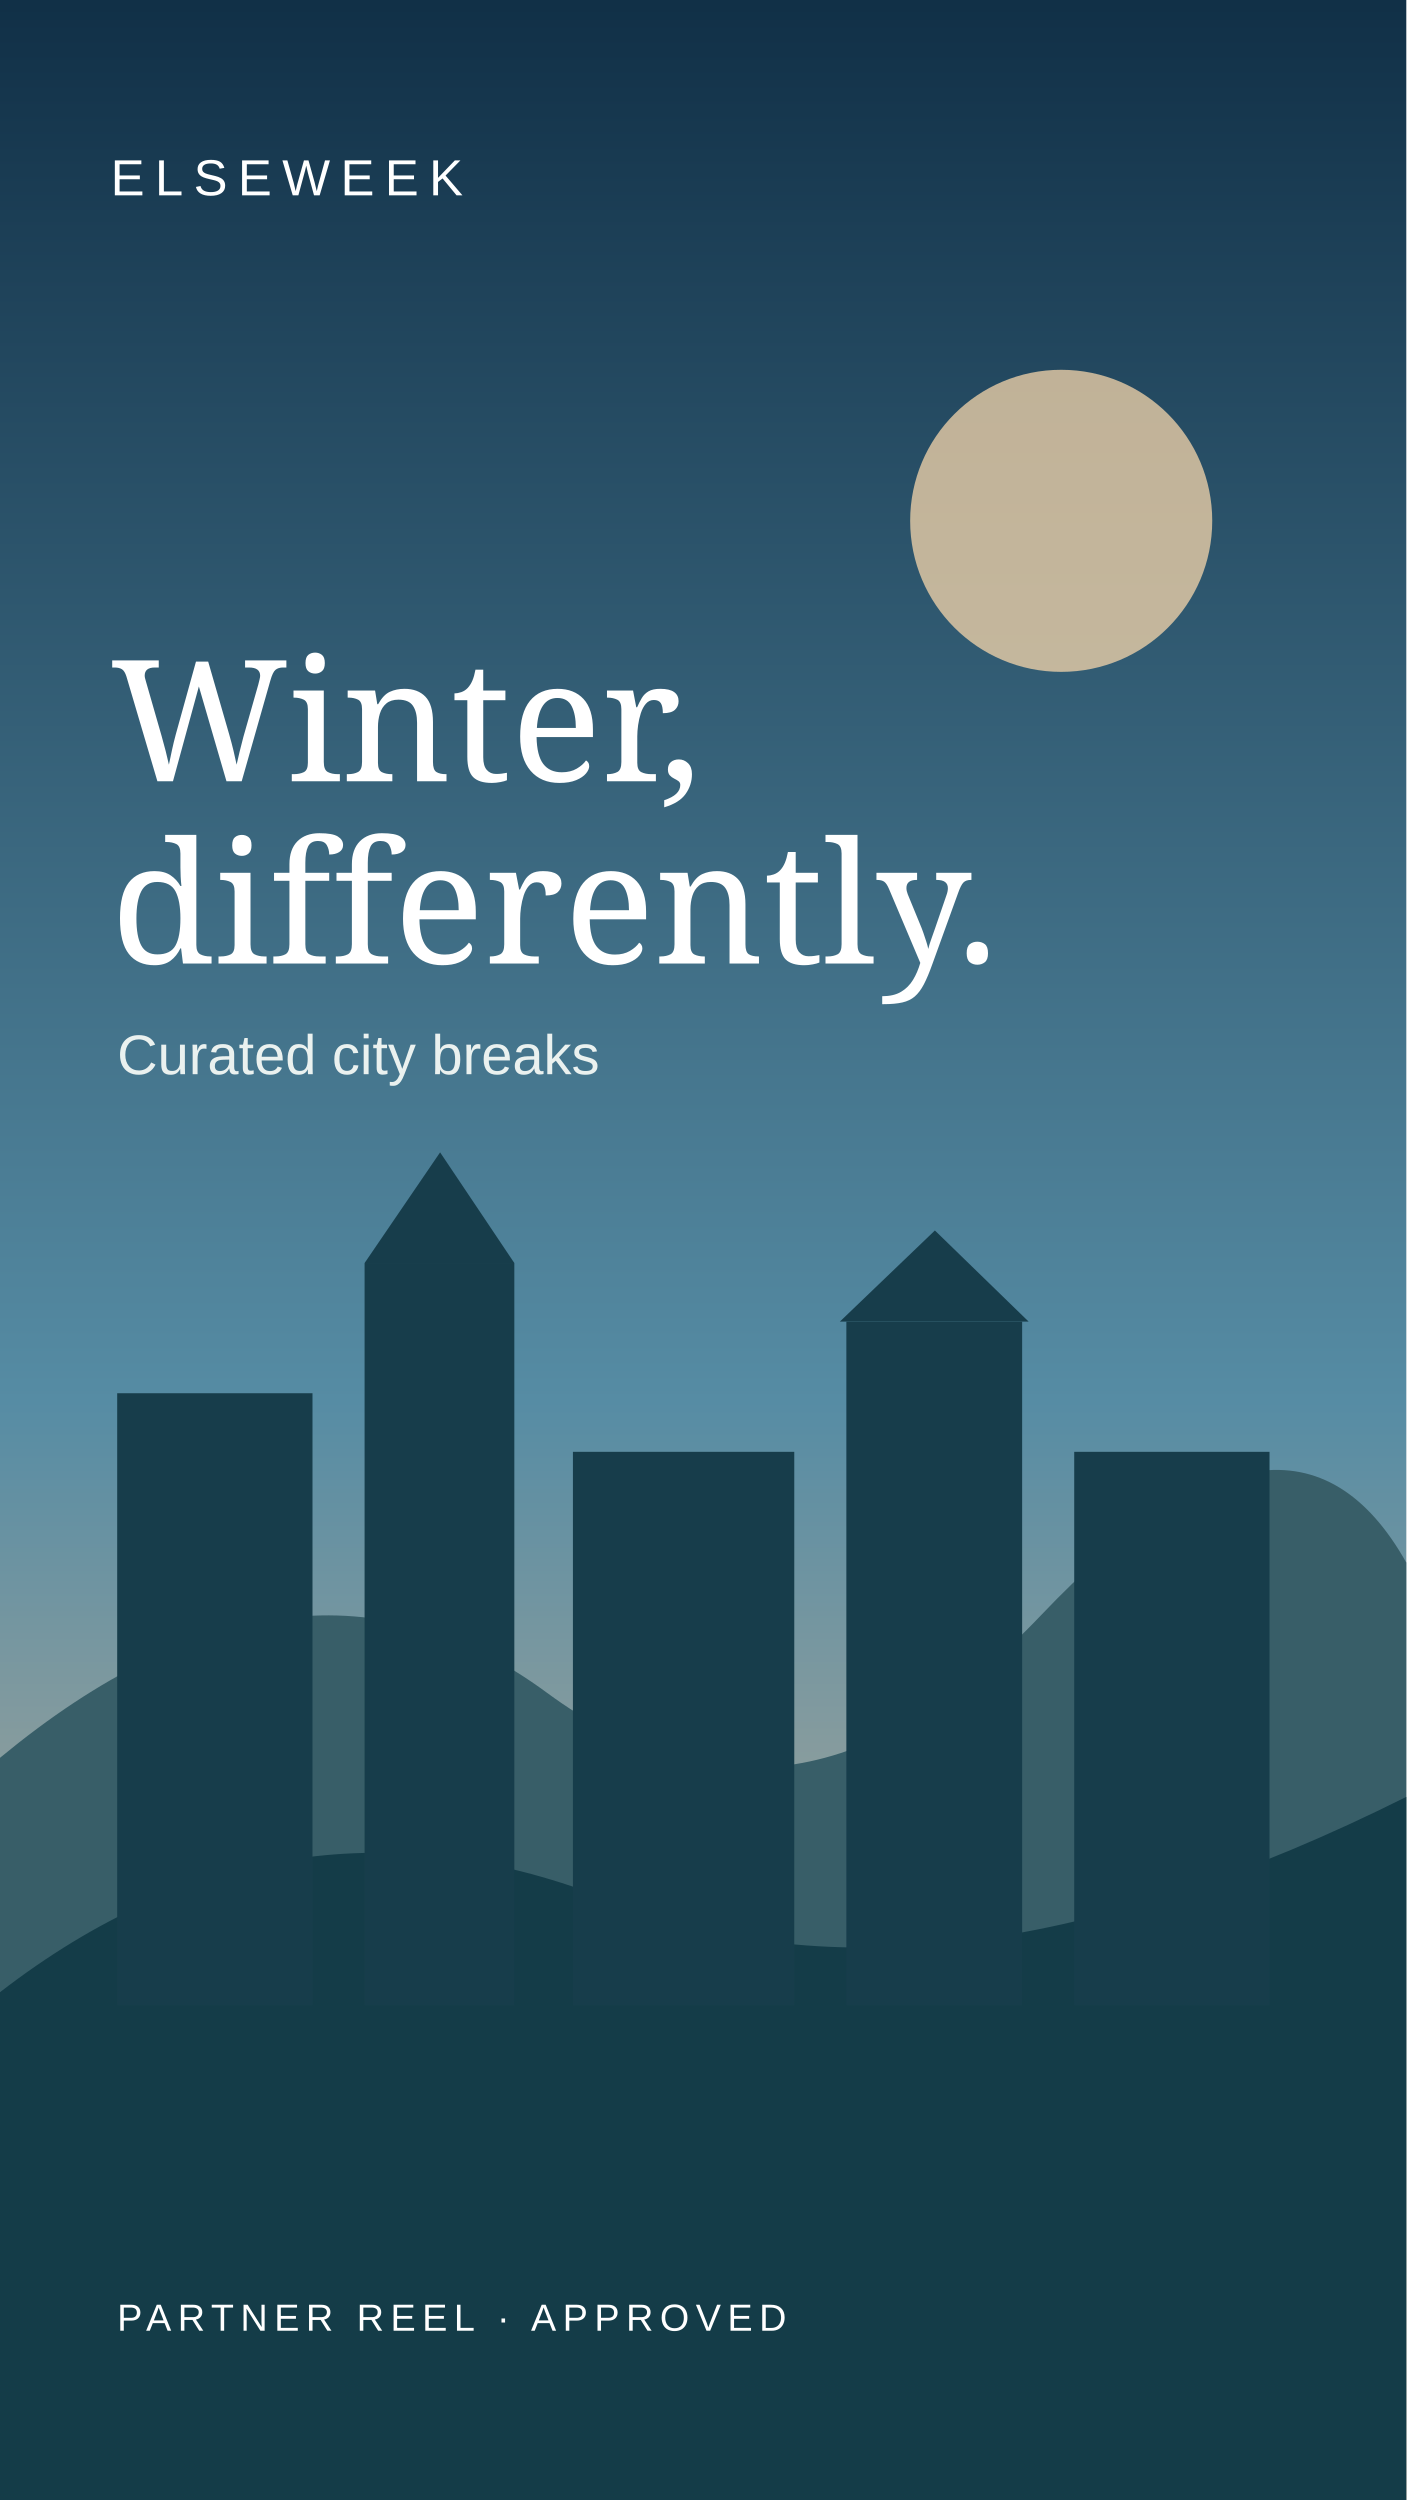
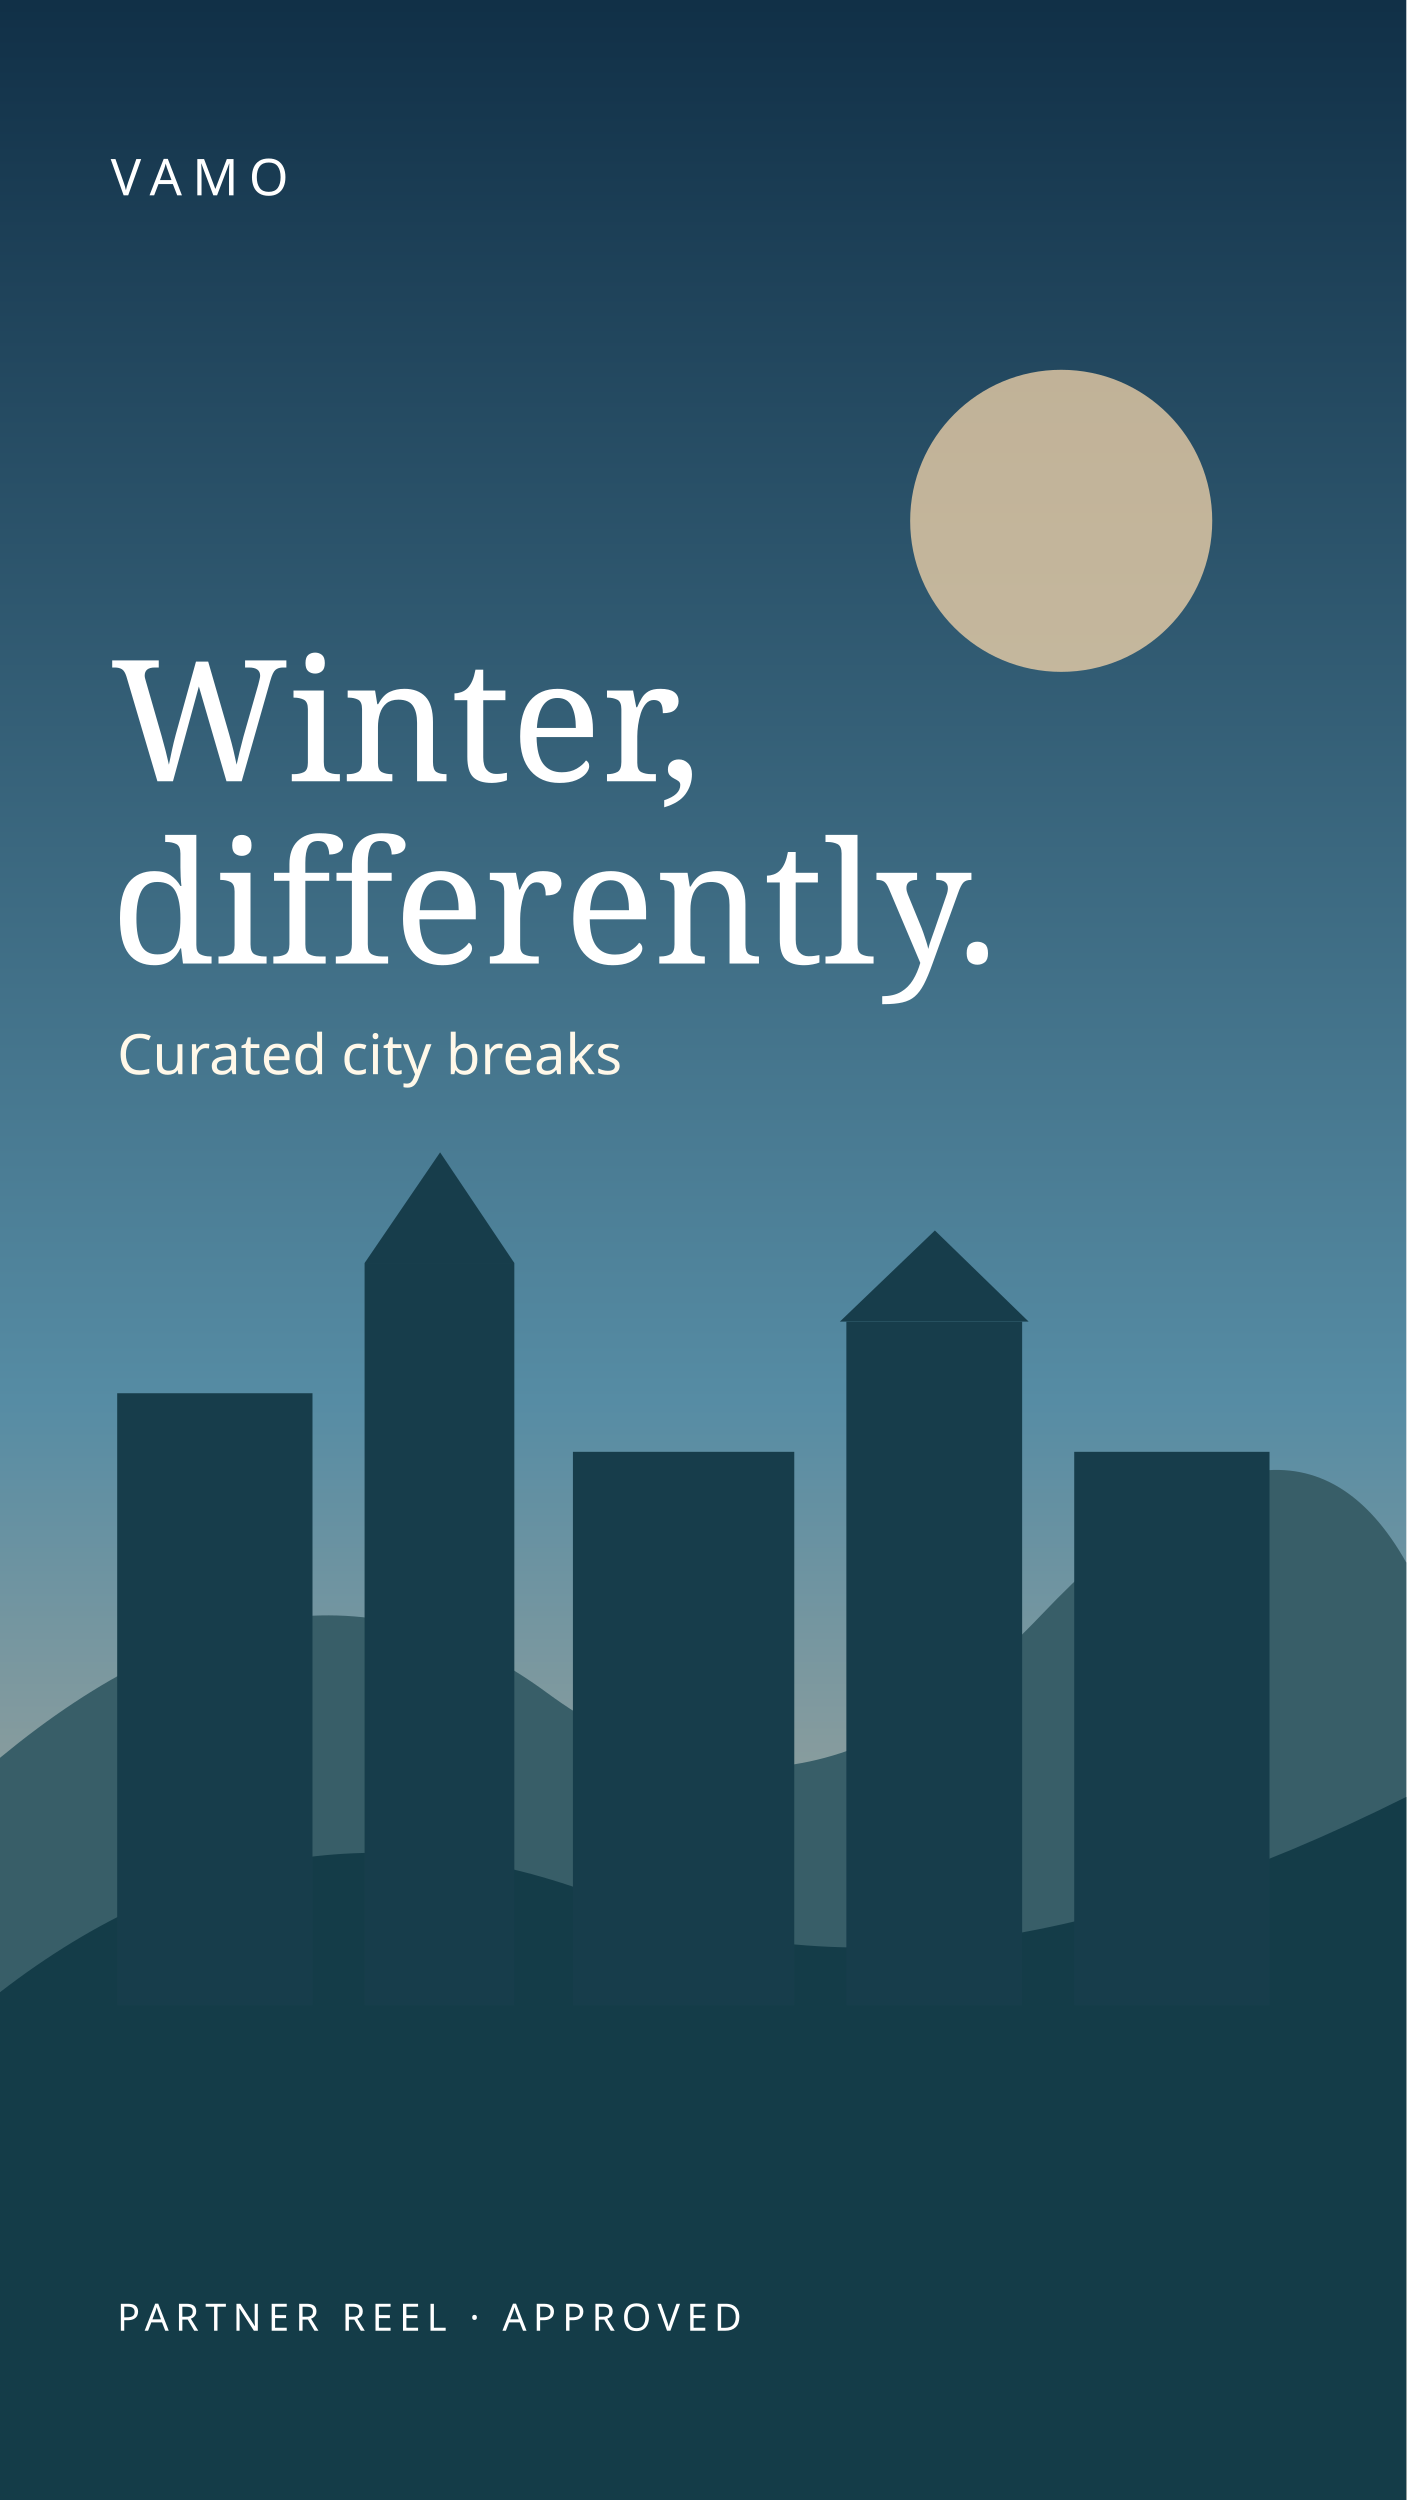
<svg xmlns="http://www.w3.org/2000/svg" width="1080" height="1920" viewBox="0 0 1080 1920">
  <defs>
    <linearGradient id="sky" x2="0" y2="1">
      <stop stop-color="#102f46" />
      <stop offset=".56" stop-color="#568ca4" />
      <stop offset="1" stop-color="#edbd91" />
    </linearGradient>
  </defs>
  <rect width="1080" height="1920" fill="url(#sky)" />
  <circle cx="815" cy="400" r="116" fill="#f6d6ab" opacity=".75" />
  <path d="M0 1350Q230 1160 420 1300T800 1240T1080 1200V1920H0Z" fill="#385e68" />
  <path d="M0 1530Q220 1360 470 1460T1080 1380V1920H0Z" fill="#143c48" />
  <path d="M90 1070h150v470H90zM280 970h115v570H280zM440 1115h170v425H440zM650 1015h135v525H650zM825 1115h150v425H825z" fill="#173d4b" />
  <path d="M280 970h115l-57-85zM645 1015h145l-72-70z" fill="#173d4b" />
-   <text x="85" y="150" fill="#fff" font-family="Arial,sans-serif" font-size="39" letter-spacing="8">ELSEWEEK</text>
-   <text x="85" y="600" fill="#fff" font-family="Georgia,serif" font-size="130">Winter,</text>
-   <text x="85" y="740" fill="#fff" font-family="Georgia,serif" font-size="130">differently.</text>
-   <text x="90" y="825" fill="#eaf1ef" font-family="Arial,sans-serif" font-size="43">Curated city breaks</text>
-   <text x="90" y="1790" fill="#fff" font-family="Arial,sans-serif" font-size="29" letter-spacing="5">PARTNER REEL · APPROVED</text>
+   <text x="85" y="150" fill="#fff" font-family="DM Sans,sans-serif" font-size="39" letter-spacing="8">VAMO</text>
+   <text x="85" y="600" fill="#fff" font-family="Fraunces,serif" font-size="130">Winter,</text>
+   <text x="85" y="740" fill="#fff" font-family="Fraunces,serif" font-size="130">differently.</text>
+   <text x="90" y="825" fill="#FFF8E9" font-family="DM Sans,sans-serif" font-size="43">Curated city breaks</text>
+   <text x="90" y="1790" fill="#fff" font-family="DM Sans,sans-serif" font-size="29" letter-spacing="5">PARTNER REEL · APPROVED</text>
</svg>
